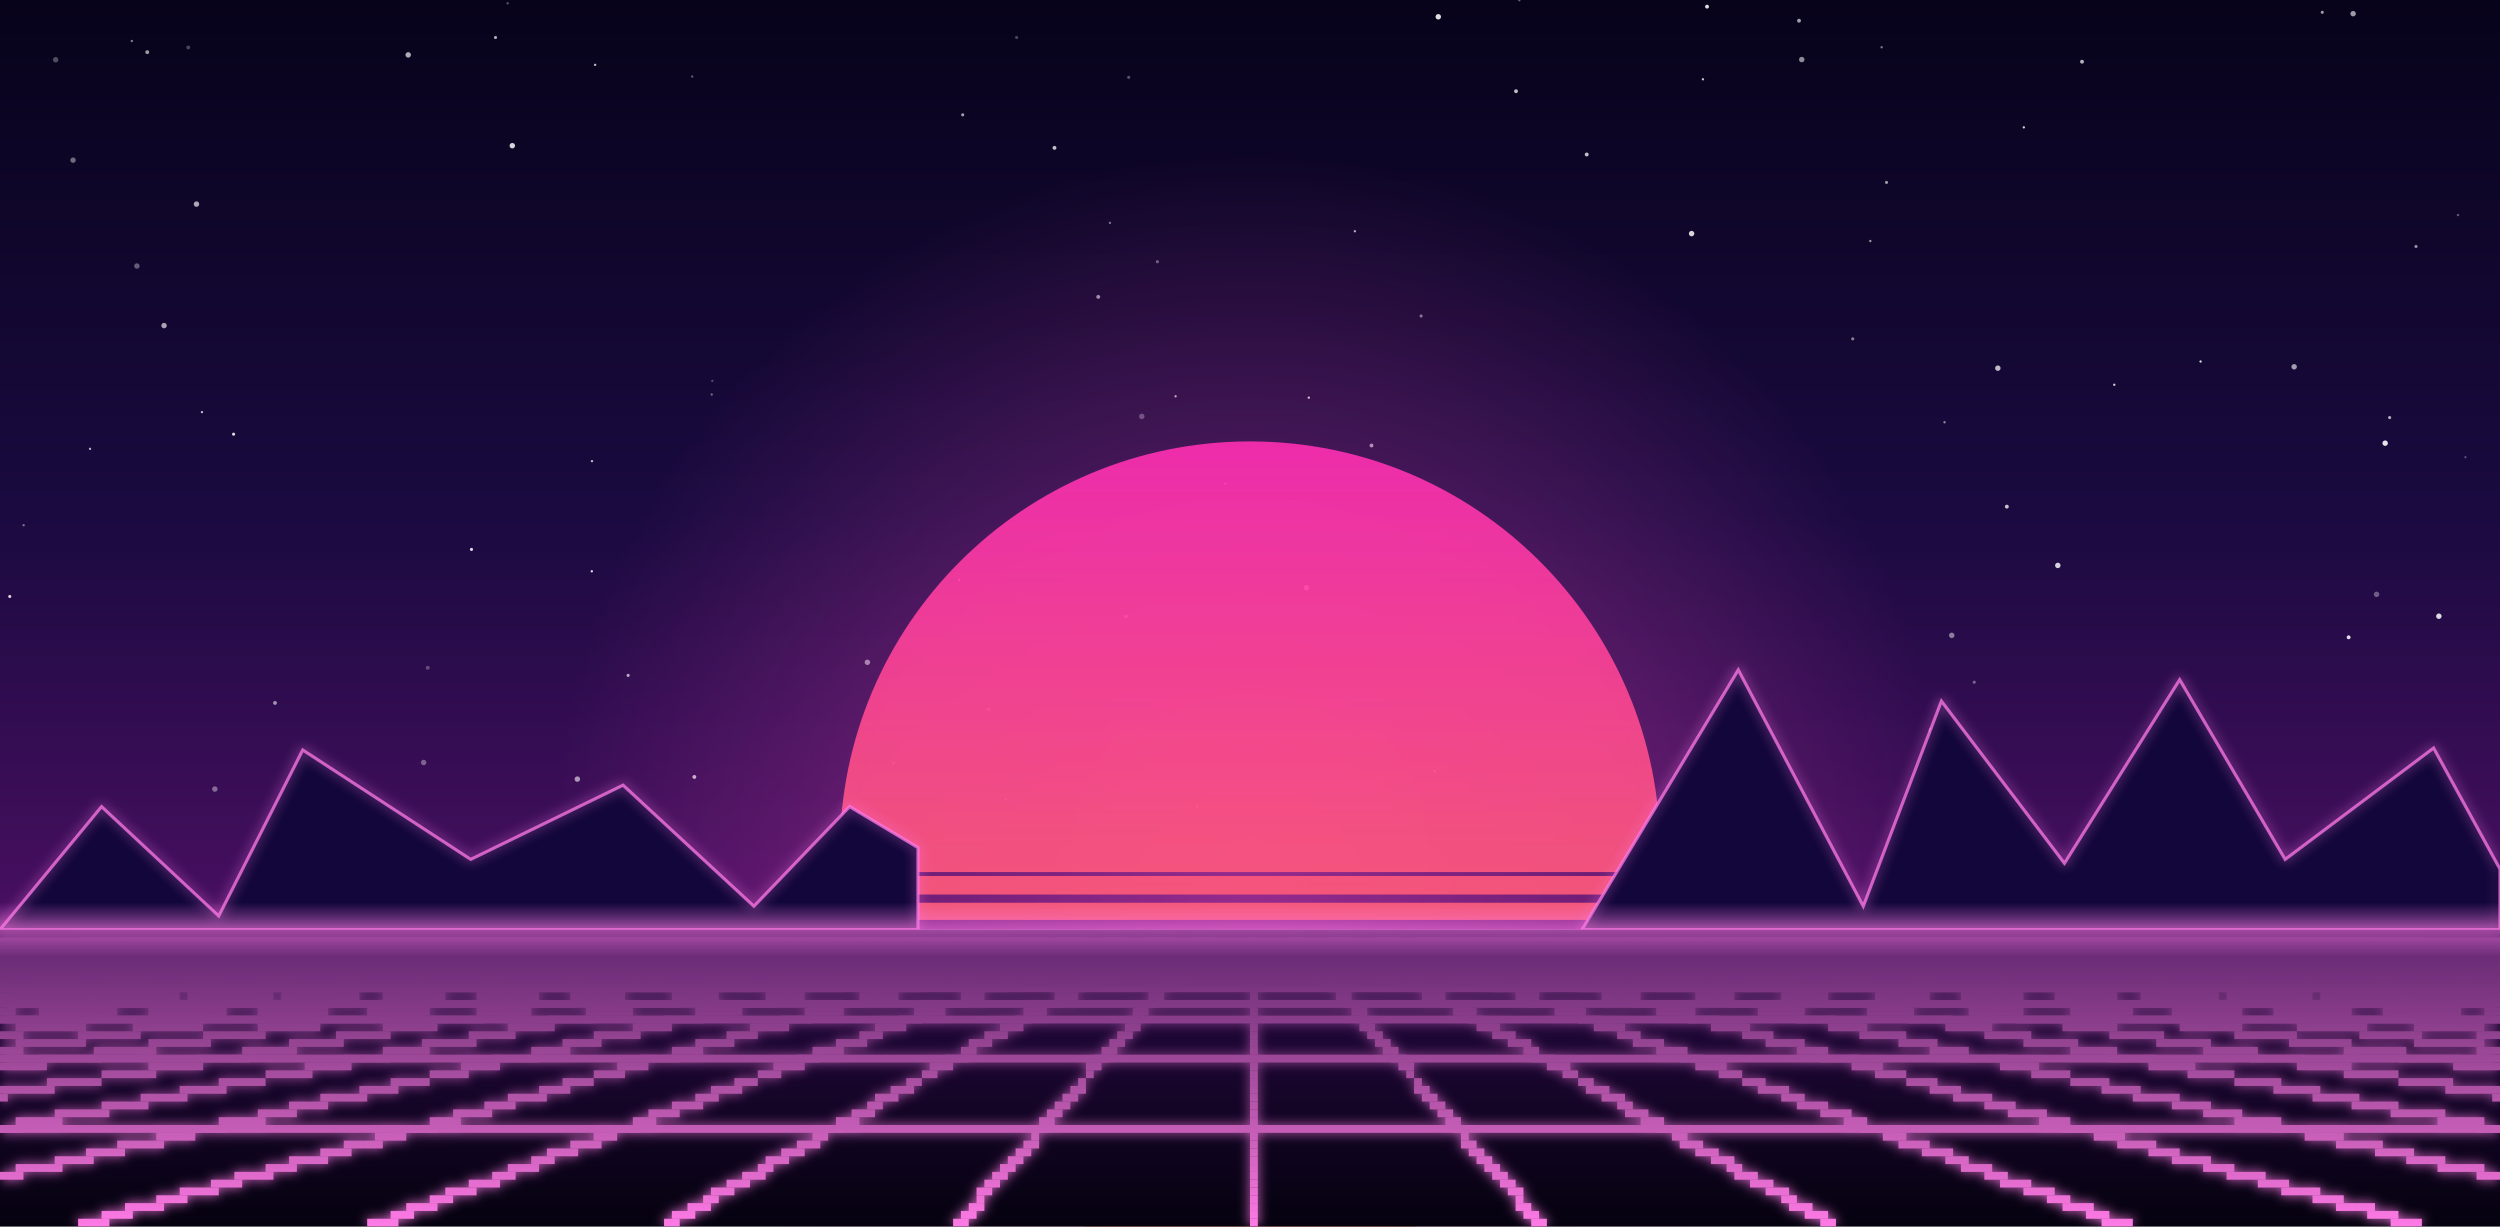
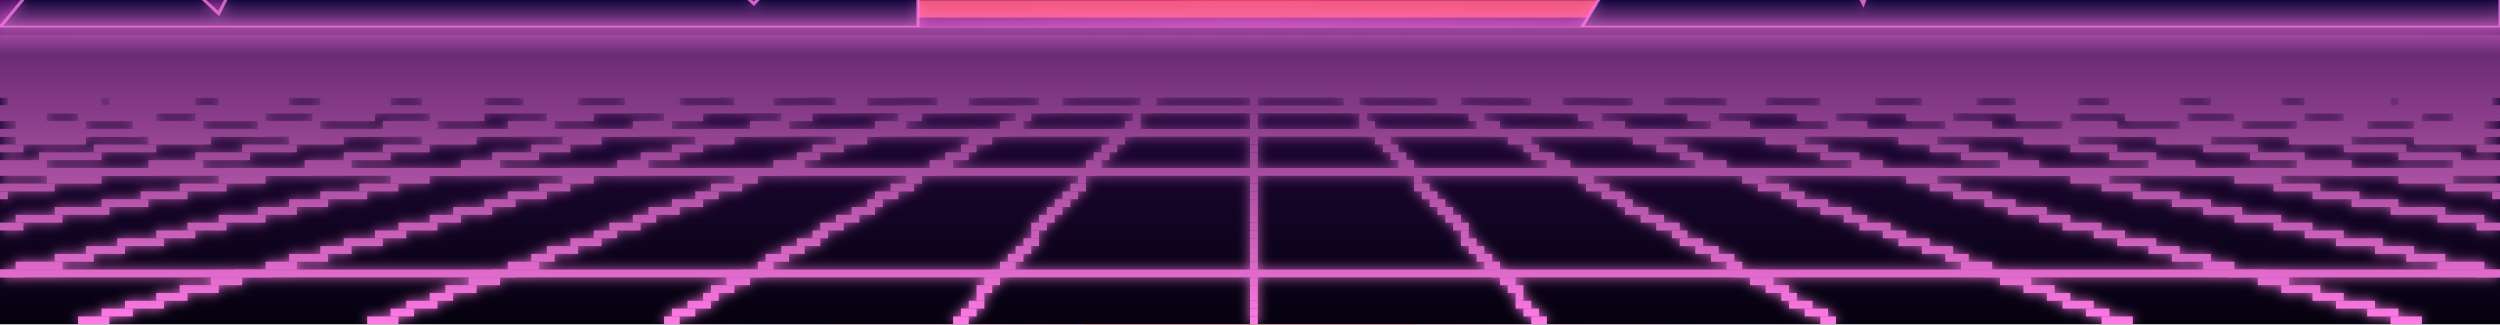
- <svg xmlns="http://www.w3.org/2000/svg" width="1280" height="628" viewBox="0 0 1280 628">
+ <svg xmlns="http://www.w3.org/2000/svg" width="1280" height="166" viewBox="0 462 1280 166">
  <defs>
    <linearGradient id="sky" x1="0" y1="0" x2="0" y2="1">
      <stop offset="0" stop-color="#07031a" />
      <stop offset="0.55" stop-color="#1a0a40" />
      <stop offset="1" stop-color="#4a0f62" />
    </linearGradient>
    <linearGradient id="sun" x1="0" y1="0" x2="0" y2="1">
      <stop offset="0" stop-color="#ff2fb4" />
      <stop offset="0.55" stop-color="#ff5a7a" />
      <stop offset="1" stop-color="#ffa040" />
    </linearGradient>
    <radialGradient id="bloom">
      <stop offset="0" stop-color="#ff4fc8" stop-opacity="0.45" />
      <stop offset="1" stop-color="#ff4fc8" stop-opacity="0" />
    </radialGradient>
    <linearGradient id="floor" x1="0" y1="0" x2="0" y2="1">
      <stop offset="0" stop-color="#2a0848" />
      <stop offset="1" stop-color="#05020f" />
    </linearGradient>
    <linearGradient id="fog" x1="0" y1="0" x2="0" y2="1">
      <stop offset="0" stop-color="#ff7ae6" stop-opacity="0" />
      <stop offset="0.5" stop-color="#ff7ae6" stop-opacity="0.55" />
      <stop offset="1" stop-color="#ff7ae6" stop-opacity="0" />
    </linearGradient>
    <linearGradient id="gridfade" x1="0" y1="0" x2="0" y2="1">
      <stop offset="0" stop-color="#fff" stop-opacity="0.25" />
      <stop offset="1" stop-color="#fff" stop-opacity="1" />
    </linearGradient>
    <mask id="gridmask">
      <rect x="0" y="476" width="1280" height="152" fill="url(#gridfade)" />
    </mask>
    <filter id="glow" x="-20%" y="-20%" width="140%" height="140%">
      <feGaussianBlur stdDeviation="3" result="b" />
      <feMerge>
        <feMergeNode in="b" />
        <feMergeNode in="SourceGraphic" />
      </feMerge>
    </filter>
    <filter id="soft">
      <feGaussianBlur stdDeviation="6" />
    </filter>
  </defs>
  <rect width="1280" height="476" fill="url(#sky)" />
  <circle cx="592.6" cy="134.0" r="0.8" fill="#fff" opacity="0.37" />
  <circle cx="866.1" cy="119.6" r="1.4" fill="#fff" opacity="0.83" />
  <circle cx="103.4" cy="211.0" r="0.6" fill="#fff" opacity="0.72" />
  <circle cx="216.9" cy="390.4" r="1.4" fill="#fff" opacity="0.35" />
  <circle cx="304.7" cy="33.2" r="0.6" fill="#fff" opacity="0.75" />
  <circle cx="491.1" cy="297.0" r="0.6" fill="#fff" opacity="0.85" />
  <circle cx="262.3" cy="74.6" r="1.4" fill="#fff" opacity="0.83" />
  <circle cx="988.9" cy="373.9" r="1.4" fill="#fff" opacity="0.43" />
  <circle cx="1036.2" cy="65.2" r="0.6" fill="#fff" opacity="0.82" />
  <circle cx="70.1" cy="136.2" r="1.4" fill="#fff" opacity="0.34" />
  <circle cx="303.0" cy="292.5" r="0.6" fill="#fff" opacity="0.88" />
  <circle cx="5.0" cy="305.4" r="0.8" fill="#fff" opacity="0.83" />
  <circle cx="259.9" cy="1.7" r="0.6" fill="#fff" opacity="0.34" />
  <circle cx="1174.6" cy="187.8" r="1.4" fill="#fff" opacity="0.60" />
  <circle cx="253.7" cy="19.2" r="0.8" fill="#fff" opacity="0.67" />
  <circle cx="119.6" cy="222.3" r="0.8" fill="#fff" opacity="0.86" />
  <circle cx="921.1" cy="10.6" r="1.0" fill="#fff" opacity="0.61" />
  <circle cx="776.2" cy="46.7" r="1.0" fill="#fff" opacity="0.73" />
  <circle cx="736.4" cy="8.6" r="1.4" fill="#fff" opacity="0.87" />
  <circle cx="303.1" cy="236.1" r="0.6" fill="#fff" opacity="0.73" />
  <circle cx="1082.5" cy="197.0" r="0.6" fill="#fff" opacity="0.81" />
  <circle cx="140.8" cy="359.9" r="1.0" fill="#fff" opacity="0.54" />
  <circle cx="514.8" cy="409.3" r="0.6" fill="#fff" opacity="0.50" />
  <circle cx="777.9" cy="0.1" r="0.6" fill="#fff" opacity="0.39" />
  <circle cx="568.3" cy="114.1" r="0.6" fill="#fff" opacity="0.45" />
  <circle cx="364.7" cy="195.0" r="0.6" fill="#fff" opacity="0.27" />
  <circle cx="999.3" cy="325.3" r="1.4" fill="#fff" opacity="0.47" />
  <circle cx="995.6" cy="216.2" r="0.6" fill="#fff" opacity="0.53" />
  <circle cx="295.6" cy="398.9" r="1.4" fill="#fff" opacity="0.58" />
  <circle cx="1223.5" cy="213.8" r="0.8" fill="#fff" opacity="0.68" />
  <circle cx="219.0" cy="341.9" r="1.0" fill="#fff" opacity="0.27" />
  <circle cx="1202.5" cy="326.3" r="1.0" fill="#fff" opacity="0.87" />
  <circle cx="1262.3" cy="234.1" r="0.6" fill="#fff" opacity="0.28" />
  <circle cx="576.6" cy="315.6" r="1.0" fill="#fff" opacity="0.65" />
  <circle cx="1237.0" cy="126.2" r="0.8" fill="#fff" opacity="0.56" />
  <circle cx="355.5" cy="397.8" r="1.0" fill="#fff" opacity="0.70" />
  <circle cx="84.0" cy="166.7" r="1.4" fill="#fff" opacity="0.63" />
  <circle cx="1027.5" cy="259.4" r="1.0" fill="#fff" opacity="0.75" />
  <circle cx="1126.7" cy="185.1" r="0.6" fill="#fff" opacity="0.85" />
  <circle cx="354.4" cy="39.2" r="0.6" fill="#fff" opacity="0.36" />
  <circle cx="1010.8" cy="349.3" r="0.8" fill="#fff" opacity="0.36" />
  <circle cx="584.6" cy="213.2" r="1.4" fill="#fff" opacity="0.30" />
  <circle cx="702.2" cy="228.1" r="1.0" fill="#fff" opacity="0.60" />
  <circle cx="1204.8" cy="7.0" r="1.4" fill="#fff" opacity="0.60" />
  <circle cx="670.1" cy="203.6" r="0.6" fill="#fff" opacity="0.82" />
  <circle cx="734.6" cy="394.8" r="0.6" fill="#fff" opacity="0.72" />
  <circle cx="922.5" cy="30.5" r="1.4" fill="#fff" opacity="0.54" />
  <circle cx="627.5" cy="247.6" r="0.6" fill="#fff" opacity="0.69" />
  <circle cx="37.4" cy="82.0" r="1.4" fill="#fff" opacity="0.40" />
  <circle cx="1053.6" cy="289.5" r="1.4" fill="#fff" opacity="0.82" />
  <circle cx="46.1" cy="229.8" r="0.6" fill="#fff" opacity="0.69" />
  <circle cx="520.5" cy="19.2" r="0.8" fill="#fff" opacity="0.27" />
  <circle cx="963.4" cy="24.2" r="0.6" fill="#fff" opacity="0.48" />
  <circle cx="601.9" cy="202.9" r="0.6" fill="#fff" opacity="0.71" />
  <circle cx="96.4" cy="24.3" r="1.0" fill="#fff" opacity="0.26" />
  <circle cx="1221.2" cy="226.9" r="1.4" fill="#fff" opacity="0.89" />
  <circle cx="1066.0" cy="31.6" r="1.0" fill="#fff" opacity="0.69" />
  <circle cx="577.9" cy="39.6" r="0.8" fill="#fff" opacity="0.32" />
  <circle cx="67.5" cy="21.0" r="0.6" fill="#fff" opacity="0.49" />
  <circle cx="948.6" cy="173.5" r="0.8" fill="#fff" opacity="0.49" />
  <circle cx="812.4" cy="79.1" r="1.0" fill="#fff" opacity="0.75" />
  <circle cx="874.0" cy="3.4" r="1.0" fill="#fff" opacity="0.86" />
  <circle cx="28.5" cy="30.6" r="1.4" fill="#fff" opacity="0.29" />
  <circle cx="321.6" cy="345.8" r="0.8" fill="#fff" opacity="0.67" />
  <circle cx="871.9" cy="40.6" r="0.6" fill="#fff" opacity="0.77" />
  <circle cx="1248.7" cy="315.5" r="1.4" fill="#fff" opacity="0.85" />
  <circle cx="1122.0" cy="378.0" r="0.6" fill="#fff" opacity="0.27" />
  <circle cx="562.3" cy="152.0" r="1.0" fill="#fff" opacity="0.57" />
  <circle cx="444.1" cy="339.1" r="1.4" fill="#fff" opacity="0.53" />
  <circle cx="100.6" cy="104.5" r="1.4" fill="#fff" opacity="0.65" />
  <circle cx="727.6" cy="161.8" r="0.8" fill="#fff" opacity="0.46" />
  <circle cx="75.4" cy="26.7" r="1.0" fill="#fff" opacity="0.60" />
  <circle cx="241.4" cy="281.3" r="0.8" fill="#fff" opacity="0.86" />
  <circle cx="110.0" cy="404.0" r="1.4" fill="#fff" opacity="0.39" />
  <circle cx="693.7" cy="118.4" r="0.6" fill="#fff" opacity="0.69" />
  <circle cx="539.9" cy="75.7" r="1.0" fill="#fff" opacity="0.75" />
  <circle cx="1022.9" cy="188.5" r="1.4" fill="#fff" opacity="0.72" />
  <circle cx="364.4" cy="202.0" r="0.6" fill="#fff" opacity="0.40" />
  <circle cx="1258.5" cy="110.1" r="0.6" fill="#fff" opacity="0.35" />
  <circle cx="209.0" cy="28.1" r="1.4" fill="#fff" opacity="0.67" />
  <circle cx="506.2" cy="363.1" r="0.8" fill="#fff" opacity="0.58" />
  <circle cx="457.5" cy="390.8" r="0.8" fill="#fff" opacity="0.46" />
  <circle cx="492.9" cy="58.8" r="0.8" fill="#fff" opacity="0.62" />
  <circle cx="12.1" cy="268.9" r="0.6" fill="#fff" opacity="0.43" />
  <circle cx="668.9" cy="300.9" r="1.4" fill="#fff" opacity="0.84" />
  <circle cx="965.9" cy="93.4" r="0.8" fill="#fff" opacity="0.59" />
  <circle cx="612.9" cy="413.1" r="0.8" fill="#fff" opacity="0.47" />
  <circle cx="957.6" cy="123.4" r="0.6" fill="#fff" opacity="0.60" />
  <circle cx="1189.0" cy="6.3" r="0.8" fill="#fff" opacity="0.60" />
  <circle cx="1216.8" cy="304.3" r="1.4" fill="#fff" opacity="0.34" />
  <mask id="suncut640">
    <rect width="1280" height="628" fill="#fff" />
    <rect x="428" y="446.5" width="424" height="2.0" fill="#000" />
    <rect x="428" y="458.0" width="424" height="4.2" fill="#000" />
    <rect x="428" y="471.0" width="424" height="6.4" fill="#000" />
    <rect x="428" y="485.5" width="424" height="8.6" fill="#000" />
    <rect x="428" y="501.5" width="424" height="10.8" fill="#000" />
    <rect x="428" y="519.0" width="424" height="13.0" fill="#000" />
    <rect x="428" y="538.0" width="424" height="15.2" fill="#000" />
    <rect x="428" y="558.5" width="424" height="17.4" fill="#000" />
    <rect x="428" y="580.5" width="424" height="19.6" fill="#000" />
    <rect x="428" y="604.0" width="424" height="21.8" fill="#000" />
    <rect x="428" y="629.0" width="424" height="24.0" fill="#000" />
  </mask>
  <circle cx="640" cy="436" r="357" fill="url(#bloom)" />
  <circle cx="640" cy="436" r="210" fill="url(#sun)" mask="url(#suncut640)" opacity="0.9" />
  <path d="M0,476 L52,413 L112,469 L155,384 L241,440 L319,402 L386,464 L435,413 L470,434 L470,476 Z" fill="#12063a" />
  <path d="M0,476 L52,413 L112,469 L155,384 L241,440 L319,402 L386,464 L435,413 L470,434 L470,476 Z" fill="none" stroke="#ff7ae6" stroke-width="1.6" stroke-opacity="0.75" filter="url(#glow)" />
  <path d="M810,476 L890,343 L954,464 L994,359 L1057,442 L1116,348 L1170,440 L1246,383 L1280,445 L1280,476 Z" fill="#12063a" />
  <path d="M810,476 L890,343 L954,464 L994,359 L1057,442 L1116,348 L1170,440 L1246,383 L1280,445 L1280,476 Z" fill="none" stroke="#ff7ae6" stroke-width="1.6" stroke-opacity="0.75" filter="url(#glow)" />
  <rect x="0" y="476" width="1280" height="152" fill="url(#floor)" />
  <g mask="url(#gridmask)" fill="#ff7ae6" filter="url(#glow)">
    <rect x="40" y="480" width="88" height="4" />
    <rect x="-44" y="484" width="88" height="4" />
    <rect x="64" y="480" width="84" height="4" />
    <rect x="-16" y="484" width="84" height="4" />
    <rect x="88" y="480" width="80" height="4" />
    <rect x="12" y="484" width="80" height="4" />
    <rect x="-64" y="488" width="80" height="4" />
    <rect x="116" y="480" width="76" height="4" />
    <rect x="40" y="484" width="80" height="4" />
    <rect x="-32" y="488" width="76" height="4" />
    <rect x="140" y="480" width="72" height="4" />
    <rect x="68" y="484" width="76" height="4" />
    <rect x="0" y="488" width="72" height="4" />
    <rect x="-68" y="492" width="72" height="4" />
    <rect x="164" y="480" width="68" height="4" />
    <rect x="100" y="484" width="68" height="4" />
    <rect x="32" y="488" width="68" height="4" />
    <rect x="-32" y="492" width="68" height="4" />
    <rect x="188" y="480" width="68" height="4" />
    <rect x="128" y="484" width="64" height="4" />
    <rect x="64" y="488" width="68" height="4" />
    <rect x="0" y="492" width="68" height="4" />
    <rect x="-60" y="496" width="64" height="4" />
    <rect x="212" y="480" width="64" height="4" />
    <rect x="156" y="484" width="60" height="4" />
    <rect x="96" y="488" width="64" height="4" />
    <rect x="36" y="492" width="64" height="4" />
    <rect x="-24" y="496" width="64" height="4" />
    <rect x="240" y="480" width="60" height="4" />
    <rect x="184" y="484" width="60" height="4" />
    <rect x="128" y="488" width="60" height="4" />
    <rect x="72" y="492" width="60" height="4" />
    <rect x="16" y="496" width="60" height="4" />
    <rect x="-40" y="500" width="60" height="4" />
    <rect x="264" y="480" width="56" height="4" />
    <rect x="212" y="484" width="56" height="4" />
    <rect x="160" y="488" width="56" height="4" />
    <rect x="108" y="492" width="56" height="4" />
    <rect x="56" y="496" width="56" height="4" />
    <rect x="4" y="500" width="56" height="4" />
    <rect x="-48" y="504" width="56" height="4" />
    <rect x="288" y="480" width="52" height="4" />
    <rect x="240" y="484" width="52" height="4" />
    <rect x="192" y="488" width="52" height="4" />
    <rect x="144" y="492" width="52" height="4" />
    <rect x="96" y="496" width="52" height="4" />
    <rect x="44" y="500" width="56" height="4" />
    <rect x="-4" y="504" width="52" height="4" />
    <rect x="-52" y="508" width="52" height="4" />
    <rect x="312" y="480" width="52" height="4" />
    <rect x="268" y="484" width="48" height="4" />
    <rect x="224" y="488" width="48" height="4" />
    <rect x="180" y="492" width="48" height="4" />
    <rect x="132" y="496" width="52" height="4" />
    <rect x="88" y="500" width="48" height="4" />
    <rect x="44" y="504" width="48" height="4" />
    <rect x="-4" y="508" width="52" height="4" />
    <rect x="-48" y="512" width="48" height="4" />
    <rect x="340" y="480" width="44" height="4" />
    <rect x="296" y="484" width="48" height="4" />
    <rect x="256" y="488" width="44" height="4" />
    <rect x="212" y="492" width="48" height="4" />
    <rect x="172" y="496" width="44" height="4" />
    <rect x="132" y="500" width="44" height="4" />
    <rect x="88" y="504" width="48" height="4" />
    <rect x="48" y="508" width="44" height="4" />
    <rect x="4" y="512" width="48" height="4" />
    <rect x="-36" y="516" width="44" height="4" />
    <rect x="364" y="480" width="40" height="4" />
    <rect x="324" y="484" width="44" height="4" />
    <rect x="288" y="488" width="40" height="4" />
    <rect x="248" y="492" width="44" height="4" />
    <rect x="212" y="496" width="40" height="4" />
    <rect x="172" y="500" width="44" height="4" />
    <rect x="136" y="504" width="40" height="4" />
    <rect x="96" y="508" width="44" height="4" />
    <rect x="56" y="512" width="44" height="4" />
    <rect x="20" y="516" width="40" height="4" />
    <rect x="-20" y="520" width="44" height="4" />
    <rect x="388" y="480" width="40" height="4" />
    <rect x="352" y="484" width="40" height="4" />
    <rect x="320" y="488" width="36" height="4" />
    <rect x="284" y="492" width="40" height="4" />
    <rect x="248" y="496" width="40" height="4" />
    <rect x="216" y="500" width="36" height="4" />
    <rect x="180" y="504" width="40" height="4" />
    <rect x="144" y="508" width="40" height="4" />
    <rect x="112" y="512" width="36" height="4" />
    <rect x="76" y="516" width="40" height="4" />
    <rect x="40" y="520" width="40" height="4" />
    <rect x="8" y="524" width="36" height="4" />
    <rect x="-28" y="528" width="40" height="4" />
    <rect x="412" y="480" width="36" height="4" />
    <rect x="384" y="484" width="32" height="4" />
    <rect x="352" y="488" width="36" height="4" />
    <rect x="320" y="492" width="36" height="4" />
    <rect x="288" y="496" width="36" height="4" />
    <rect x="256" y="500" width="36" height="4" />
    <rect x="224" y="504" width="36" height="4" />
    <rect x="196" y="508" width="32" height="4" />
    <rect x="164" y="512" width="36" height="4" />
    <rect x="132" y="516" width="36" height="4" />
    <rect x="100" y="520" width="36" height="4" />
    <rect x="68" y="524" width="36" height="4" />
    <rect x="40" y="528" width="32" height="4" />
    <rect x="8" y="532" width="36" height="4" />
    <rect x="-24" y="536" width="36" height="4" />
    <rect x="440" y="480" width="32" height="4" />
    <rect x="412" y="484" width="32" height="4" />
    <rect x="384" y="488" width="32" height="4" />
    <rect x="356" y="492" width="32" height="4" />
    <rect x="328" y="496" width="32" height="4" />
    <rect x="300" y="500" width="32" height="4" />
    <rect x="272" y="504" width="32" height="4" />
    <rect x="244" y="508" width="32" height="4" />
    <rect x="216" y="512" width="32" height="4" />
    <rect x="188" y="516" width="32" height="4" />
    <rect x="160" y="520" width="32" height="4" />
    <rect x="132" y="524" width="32" height="4" />
    <rect x="104" y="528" width="32" height="4" />
    <rect x="76" y="532" width="32" height="4" />
    <rect x="48" y="536" width="32" height="4" />
    <rect x="20" y="540" width="32" height="4" />
    <rect x="-8" y="544" width="32" height="4" />
    <rect x="464" y="480" width="28" height="4" />
    <rect x="440" y="484" width="28" height="4" />
    <rect x="416" y="488" width="28" height="4" />
    <rect x="392" y="492" width="28" height="4" />
    <rect x="368" y="496" width="28" height="4" />
    <rect x="340" y="500" width="32" height="4" />
    <rect x="316" y="504" width="28" height="4" />
    <rect x="292" y="508" width="28" height="4" />
    <rect x="268" y="512" width="28" height="4" />
    <rect x="244" y="516" width="28" height="4" />
    <rect x="220" y="520" width="28" height="4" />
    <rect x="196" y="524" width="28" height="4" />
    <rect x="172" y="528" width="28" height="4" />
    <rect x="148" y="532" width="28" height="4" />
    <rect x="124" y="536" width="28" height="4" />
    <rect x="100" y="540" width="28" height="4" />
    <rect x="76" y="544" width="28" height="4" />
    <rect x="52" y="548" width="28" height="4" />
    <rect x="24" y="552" width="28" height="4" />
    <rect x="0" y="556" width="28" height="4" />
    <rect x="-24" y="560" width="28" height="4" />
    <rect x="488" y="480" width="24" height="4" />
    <rect x="468" y="484" width="24" height="4" />
    <rect x="448" y="488" width="24" height="4" />
    <rect x="424" y="492" width="28" height="4" />
    <rect x="404" y="496" width="24" height="4" />
    <rect x="384" y="500" width="24" height="4" />
    <rect x="364" y="504" width="24" height="4" />
    <rect x="344" y="508" width="24" height="4" />
    <rect x="320" y="512" width="28" height="4" />
    <rect x="300" y="516" width="24" height="4" />
    <rect x="280" y="520" width="24" height="4" />
    <rect x="260" y="524" width="24" height="4" />
    <rect x="240" y="528" width="24" height="4" />
    <rect x="216" y="532" width="28" height="4" />
    <rect x="196" y="536" width="24" height="4" />
    <rect x="176" y="540" width="24" height="4" />
    <rect x="156" y="544" width="24" height="4" />
    <rect x="136" y="548" width="24" height="4" />
    <rect x="112" y="552" width="24" height="4" />
    <rect x="92" y="556" width="24" height="4" />
    <rect x="72" y="560" width="24" height="4" />
    <rect x="52" y="564" width="24" height="4" />
    <rect x="28" y="568" width="28" height="4" />
    <rect x="8" y="572" width="24" height="4" />
    <rect x="-12" y="576" width="24" height="4" />
    <rect x="512" y="480" width="24" height="4" />
    <rect x="496" y="484" width="20" height="4" />
    <rect x="480" y="488" width="20" height="4" />
    <rect x="460" y="492" width="24" height="4" />
    <rect x="444" y="496" width="20" height="4" />
    <rect x="428" y="500" width="20" height="4" />
    <rect x="408" y="504" width="24" height="4" />
    <rect x="392" y="508" width="20" height="4" />
    <rect x="376" y="512" width="20" height="4" />
    <rect x="356" y="516" width="24" height="4" />
    <rect x="340" y="520" width="20" height="4" />
    <rect x="324" y="524" width="20" height="4" />
    <rect x="304" y="528" width="24" height="4" />
    <rect x="288" y="532" width="20" height="4" />
    <rect x="272" y="536" width="20" height="4" />
    <rect x="252" y="540" width="24" height="4" />
    <rect x="236" y="544" width="20" height="4" />
    <rect x="220" y="548" width="20" height="4" />
    <rect x="200" y="552" width="20" height="4" />
    <rect x="184" y="556" width="20" height="4" />
    <rect x="164" y="560" width="24" height="4" />
    <rect x="148" y="564" width="20" height="4" />
    <rect x="132" y="568" width="20" height="4" />
    <rect x="112" y="572" width="24" height="4" />
    <rect x="96" y="576" width="20" height="4" />
    <rect x="80" y="580" width="20" height="4" />
    <rect x="60" y="584" width="24" height="4" />
    <rect x="44" y="588" width="20" height="4" />
    <rect x="28" y="592" width="20" height="4" />
    <rect x="8" y="596" width="24" height="4" />
    <rect x="-8" y="600" width="20" height="4" />
    <rect x="540" y="480" width="16" height="4" />
    <rect x="524" y="484" width="20" height="4" />
    <rect x="512" y="488" width="16" height="4" />
    <rect x="496" y="492" width="20" height="4" />
    <rect x="484" y="496" width="16" height="4" />
    <rect x="468" y="500" width="20" height="4" />
    <rect x="456" y="504" width="16" height="4" />
    <rect x="440" y="508" width="20" height="4" />
    <rect x="428" y="512" width="16" height="4" />
    <rect x="412" y="516" width="20" height="4" />
    <rect x="400" y="520" width="16" height="4" />
    <rect x="384" y="524" width="20" height="4" />
    <rect x="372" y="528" width="16" height="4" />
    <rect x="356" y="532" width="20" height="4" />
    <rect x="344" y="536" width="16" height="4" />
    <rect x="328" y="540" width="20" height="4" />
    <rect x="316" y="544" width="16" height="4" />
    <rect x="304" y="548" width="16" height="4" />
    <rect x="288" y="552" width="16" height="4" />
    <rect x="276" y="556" width="16" height="4" />
    <rect x="260" y="560" width="20" height="4" />
    <rect x="248" y="564" width="16" height="4" />
    <rect x="232" y="568" width="20" height="4" />
    <rect x="220" y="572" width="16" height="4" />
    <rect x="204" y="576" width="20" height="4" />
    <rect x="192" y="580" width="16" height="4" />
    <rect x="176" y="584" width="20" height="4" />
    <rect x="164" y="588" width="16" height="4" />
    <rect x="148" y="592" width="20" height="4" />
    <rect x="136" y="596" width="16" height="4" />
    <rect x="120" y="600" width="20" height="4" />
    <rect x="108" y="604" width="16" height="4" />
    <rect x="92" y="608" width="20" height="4" />
    <rect x="80" y="612" width="16" height="4" />
    <rect x="64" y="616" width="20" height="4" />
    <rect x="52" y="620" width="16" height="4" />
    <rect x="40" y="624" width="16" height="4" />
    <rect x="564" y="480" width="12" height="4" />
    <rect x="552" y="484" width="16" height="4" />
    <rect x="544" y="488" width="12" height="4" />
    <rect x="532" y="492" width="16" height="4" />
    <rect x="520" y="496" width="16" height="4" />
    <rect x="512" y="500" width="12" height="4" />
    <rect x="500" y="504" width="16" height="4" />
    <rect x="492" y="508" width="12" height="4" />
    <rect x="480" y="512" width="16" height="4" />
    <rect x="468" y="516" width="16" height="4" />
    <rect x="460" y="520" width="12" height="4" />
    <rect x="448" y="524" width="16" height="4" />
    <rect x="440" y="528" width="12" height="4" />
    <rect x="428" y="532" width="16" height="4" />
    <rect x="416" y="536" width="16" height="4" />
    <rect x="408" y="540" width="12" height="4" />
    <rect x="396" y="544" width="16" height="4" />
    <rect x="388" y="548" width="12" height="4" />
    <rect x="376" y="552" width="12" height="4" />
    <rect x="364" y="556" width="16" height="4" />
    <rect x="356" y="560" width="12" height="4" />
    <rect x="344" y="564" width="16" height="4" />
    <rect x="332" y="568" width="16" height="4" />
    <rect x="324" y="572" width="12" height="4" />
    <rect x="312" y="576" width="16" height="4" />
    <rect x="304" y="580" width="12" height="4" />
    <rect x="292" y="584" width="16" height="4" />
    <rect x="280" y="588" width="16" height="4" />
    <rect x="272" y="592" width="12" height="4" />
    <rect x="260" y="596" width="16" height="4" />
    <rect x="252" y="600" width="12" height="4" />
    <rect x="240" y="604" width="16" height="4" />
    <rect x="228" y="608" width="16" height="4" />
    <rect x="220" y="612" width="12" height="4" />
    <rect x="208" y="616" width="16" height="4" />
    <rect x="200" y="620" width="12" height="4" />
    <rect x="188" y="624" width="16" height="4" />
    <rect x="588" y="480" width="12" height="4" />
    <rect x="580" y="484" width="12" height="4" />
    <rect x="576" y="488" width="8" height="4" />
    <rect x="568" y="492" width="12" height="4" />
    <rect x="560" y="496" width="12" height="4" />
    <rect x="552" y="500" width="12" height="4" />
    <rect x="548" y="504" width="8" height="4" />
    <rect x="540" y="508" width="12" height="4" />
    <rect x="532" y="512" width="12" height="4" />
    <rect x="524" y="516" width="12" height="4" />
    <rect x="520" y="520" width="8" height="4" />
    <rect x="512" y="524" width="12" height="4" />
    <rect x="504" y="528" width="12" height="4" />
    <rect x="496" y="532" width="12" height="4" />
    <rect x="492" y="536" width="8" height="4" />
    <rect x="484" y="540" width="12" height="4" />
    <rect x="476" y="544" width="12" height="4" />
    <rect x="472" y="548" width="8" height="4" />
    <rect x="464" y="552" width="8" height="4" />
    <rect x="456" y="556" width="12" height="4" />
    <rect x="448" y="560" width="12" height="4" />
    <rect x="444" y="564" width="8" height="4" />
    <rect x="436" y="568" width="12" height="4" />
    <rect x="428" y="572" width="12" height="4" />
    <rect x="420" y="576" width="12" height="4" />
    <rect x="416" y="580" width="8" height="4" />
    <rect x="408" y="584" width="12" height="4" />
    <rect x="400" y="588" width="12" height="4" />
    <rect x="392" y="592" width="12" height="4" />
    <rect x="388" y="596" width="8" height="4" />
    <rect x="380" y="600" width="12" height="4" />
    <rect x="372" y="604" width="12" height="4" />
    <rect x="364" y="608" width="12" height="4" />
    <rect x="360" y="612" width="8" height="4" />
    <rect x="352" y="616" width="12" height="4" />
    <rect x="344" y="620" width="12" height="4" />
    <rect x="340" y="624" width="8" height="4" />
    <rect x="612" y="480" width="8" height="4" />
    <rect x="608" y="484" width="8" height="4" />
    <rect x="608" y="488" width="4" height="4" />
    <rect x="604" y="492" width="8" height="4" />
    <rect x="600" y="496" width="8" height="4" />
    <rect x="596" y="500" width="8" height="4" />
    <rect x="592" y="504" width="8" height="4" />
    <rect x="588" y="508" width="8" height="4" />
    <rect x="584" y="512" width="8" height="4" />
    <rect x="580" y="516" width="8" height="4" />
    <rect x="580" y="520" width="4" height="4" />
    <rect x="576" y="524" width="8" height="4" />
    <rect x="572" y="528" width="8" height="4" />
    <rect x="568" y="532" width="8" height="4" />
    <rect x="564" y="536" width="8" height="4" />
    <rect x="560" y="540" width="8" height="4" />
    <rect x="556" y="544" width="8" height="4" />
    <rect x="556" y="548" width="4" height="4" />
    <rect x="552" y="552" width="4" height="4" />
    <rect x="548" y="556" width="8" height="4" />
    <rect x="544" y="560" width="8" height="4" />
    <rect x="540" y="564" width="8" height="4" />
    <rect x="536" y="568" width="8" height="4" />
    <rect x="532" y="572" width="8" height="4" />
    <rect x="528" y="576" width="8" height="4" />
    <rect x="528" y="580" width="4" height="4" />
    <rect x="524" y="584" width="8" height="4" />
    <rect x="520" y="588" width="8" height="4" />
    <rect x="516" y="592" width="8" height="4" />
    <rect x="512" y="596" width="8" height="4" />
    <rect x="508" y="600" width="8" height="4" />
    <rect x="504" y="604" width="8" height="4" />
    <rect x="500" y="608" width="8" height="4" />
    <rect x="500" y="612" width="4" height="4" />
    <rect x="496" y="616" width="8" height="4" />
    <rect x="492" y="620" width="8" height="4" />
    <rect x="488" y="624" width="8" height="4" />
    <rect x="640" y="480" width="4" height="4" />
    <rect x="640" y="484" width="4" height="4" />
    <rect x="640" y="488" width="4" height="4" />
    <rect x="640" y="492" width="4" height="4" />
    <rect x="640" y="496" width="4" height="4" />
    <rect x="640" y="500" width="4" height="4" />
    <rect x="640" y="504" width="4" height="4" />
    <rect x="640" y="508" width="4" height="4" />
    <rect x="640" y="512" width="4" height="4" />
    <rect x="640" y="516" width="4" height="4" />
    <rect x="640" y="520" width="4" height="4" />
    <rect x="640" y="524" width="4" height="4" />
    <rect x="640" y="528" width="4" height="4" />
    <rect x="640" y="532" width="4" height="4" />
    <rect x="640" y="536" width="4" height="4" />
    <rect x="640" y="540" width="4" height="4" />
    <rect x="640" y="544" width="4" height="4" />
    <rect x="640" y="548" width="4" height="4" />
    <rect x="640" y="552" width="4" height="4" />
    <rect x="640" y="556" width="4" height="4" />
    <rect x="640" y="560" width="4" height="4" />
    <rect x="640" y="564" width="4" height="4" />
    <rect x="640" y="568" width="4" height="4" />
    <rect x="640" y="572" width="4" height="4" />
    <rect x="640" y="576" width="4" height="4" />
    <rect x="640" y="580" width="4" height="4" />
    <rect x="640" y="584" width="4" height="4" />
    <rect x="640" y="588" width="4" height="4" />
    <rect x="640" y="592" width="4" height="4" />
    <rect x="640" y="596" width="4" height="4" />
    <rect x="640" y="600" width="4" height="4" />
    <rect x="640" y="604" width="4" height="4" />
    <rect x="640" y="608" width="4" height="4" />
    <rect x="640" y="612" width="4" height="4" />
    <rect x="640" y="616" width="4" height="4" />
    <rect x="640" y="620" width="4" height="4" />
    <rect x="640" y="624" width="4" height="4" />
    <rect x="660" y="480" width="8" height="4" />
    <rect x="664" y="484" width="8" height="4" />
    <rect x="668" y="488" width="4" height="4" />
    <rect x="668" y="492" width="8" height="4" />
    <rect x="672" y="496" width="8" height="4" />
    <rect x="676" y="500" width="8" height="4" />
    <rect x="680" y="504" width="8" height="4" />
    <rect x="684" y="508" width="8" height="4" />
    <rect x="688" y="512" width="8" height="4" />
    <rect x="692" y="516" width="8" height="4" />
    <rect x="696" y="520" width="4" height="4" />
    <rect x="696" y="524" width="8" height="4" />
    <rect x="700" y="528" width="8" height="4" />
    <rect x="704" y="532" width="8" height="4" />
    <rect x="708" y="536" width="8" height="4" />
    <rect x="712" y="540" width="8" height="4" />
    <rect x="716" y="544" width="8" height="4" />
    <rect x="720" y="548" width="4" height="4" />
    <rect x="724" y="552" width="4" height="4" />
    <rect x="724" y="556" width="8" height="4" />
    <rect x="728" y="560" width="8" height="4" />
    <rect x="732" y="564" width="8" height="4" />
    <rect x="736" y="568" width="8" height="4" />
    <rect x="740" y="572" width="8" height="4" />
    <rect x="744" y="576" width="8" height="4" />
    <rect x="748" y="580" width="4" height="4" />
    <rect x="748" y="584" width="8" height="4" />
    <rect x="752" y="588" width="8" height="4" />
    <rect x="756" y="592" width="8" height="4" />
    <rect x="760" y="596" width="8" height="4" />
    <rect x="764" y="600" width="8" height="4" />
    <rect x="768" y="604" width="8" height="4" />
    <rect x="772" y="608" width="8" height="4" />
    <rect x="776" y="612" width="4" height="4" />
    <rect x="776" y="616" width="8" height="4" />
    <rect x="780" y="620" width="8" height="4" />
    <rect x="784" y="624" width="8" height="4" />
    <rect x="680" y="480" width="12" height="4" />
    <rect x="688" y="484" width="12" height="4" />
    <rect x="696" y="488" width="8" height="4" />
    <rect x="700" y="492" width="12" height="4" />
    <rect x="708" y="496" width="12" height="4" />
    <rect x="716" y="500" width="12" height="4" />
    <rect x="724" y="504" width="8" height="4" />
    <rect x="728" y="508" width="12" height="4" />
    <rect x="736" y="512" width="12" height="4" />
    <rect x="744" y="516" width="12" height="4" />
    <rect x="752" y="520" width="8" height="4" />
    <rect x="756" y="524" width="12" height="4" />
    <rect x="764" y="528" width="12" height="4" />
    <rect x="772" y="532" width="12" height="4" />
    <rect x="780" y="536" width="8" height="4" />
    <rect x="784" y="540" width="12" height="4" />
    <rect x="792" y="544" width="12" height="4" />
    <rect x="800" y="548" width="8" height="4" />
    <rect x="808" y="552" width="8" height="4" />
    <rect x="812" y="556" width="12" height="4" />
    <rect x="820" y="560" width="12" height="4" />
    <rect x="828" y="564" width="8" height="4" />
    <rect x="832" y="568" width="12" height="4" />
    <rect x="840" y="572" width="12" height="4" />
    <rect x="848" y="576" width="12" height="4" />
    <rect x="856" y="580" width="8" height="4" />
    <rect x="860" y="584" width="12" height="4" />
    <rect x="868" y="588" width="12" height="4" />
    <rect x="876" y="592" width="12" height="4" />
    <rect x="884" y="596" width="8" height="4" />
    <rect x="888" y="600" width="12" height="4" />
    <rect x="896" y="604" width="12" height="4" />
    <rect x="904" y="608" width="12" height="4" />
    <rect x="912" y="612" width="8" height="4" />
    <rect x="916" y="616" width="12" height="4" />
    <rect x="924" y="620" width="12" height="4" />
    <rect x="932" y="624" width="8" height="4" />
    <rect x="704" y="480" width="12" height="4" />
    <rect x="712" y="484" width="16" height="4" />
    <rect x="724" y="488" width="12" height="4" />
    <rect x="732" y="492" width="16" height="4" />
    <rect x="744" y="496" width="16" height="4" />
    <rect x="756" y="500" width="12" height="4" />
    <rect x="764" y="504" width="16" height="4" />
    <rect x="776" y="508" width="12" height="4" />
    <rect x="784" y="512" width="16" height="4" />
    <rect x="796" y="516" width="16" height="4" />
    <rect x="808" y="520" width="12" height="4" />
    <rect x="816" y="524" width="16" height="4" />
    <rect x="828" y="528" width="12" height="4" />
    <rect x="836" y="532" width="16" height="4" />
    <rect x="848" y="536" width="16" height="4" />
    <rect x="860" y="540" width="12" height="4" />
    <rect x="868" y="544" width="16" height="4" />
    <rect x="880" y="548" width="12" height="4" />
    <rect x="892" y="552" width="12" height="4" />
    <rect x="900" y="556" width="16" height="4" />
    <rect x="912" y="560" width="12" height="4" />
    <rect x="920" y="564" width="16" height="4" />
    <rect x="932" y="568" width="16" height="4" />
    <rect x="944" y="572" width="12" height="4" />
    <rect x="952" y="576" width="16" height="4" />
    <rect x="964" y="580" width="12" height="4" />
    <rect x="972" y="584" width="16" height="4" />
    <rect x="984" y="588" width="16" height="4" />
    <rect x="996" y="592" width="12" height="4" />
    <rect x="1004" y="596" width="16" height="4" />
    <rect x="1016" y="600" width="12" height="4" />
    <rect x="1024" y="604" width="16" height="4" />
    <rect x="1036" y="608" width="16" height="4" />
    <rect x="1048" y="612" width="12" height="4" />
    <rect x="1056" y="616" width="16" height="4" />
    <rect x="1068" y="620" width="12" height="4" />
    <rect x="1076" y="624" width="16" height="4" />
    <rect x="724" y="480" width="16" height="4" />
    <rect x="736" y="484" width="20" height="4" />
    <rect x="752" y="488" width="16" height="4" />
    <rect x="764" y="492" width="20" height="4" />
    <rect x="780" y="496" width="16" height="4" />
    <rect x="792" y="500" width="20" height="4" />
    <rect x="808" y="504" width="16" height="4" />
    <rect x="820" y="508" width="20" height="4" />
    <rect x="836" y="512" width="16" height="4" />
    <rect x="848" y="516" width="20" height="4" />
    <rect x="864" y="520" width="16" height="4" />
    <rect x="876" y="524" width="20" height="4" />
    <rect x="892" y="528" width="16" height="4" />
    <rect x="904" y="532" width="20" height="4" />
    <rect x="920" y="536" width="16" height="4" />
    <rect x="932" y="540" width="20" height="4" />
    <rect x="948" y="544" width="16" height="4" />
    <rect x="960" y="548" width="16" height="4" />
    <rect x="976" y="552" width="16" height="4" />
    <rect x="988" y="556" width="16" height="4" />
    <rect x="1000" y="560" width="20" height="4" />
    <rect x="1016" y="564" width="16" height="4" />
    <rect x="1028" y="568" width="20" height="4" />
    <rect x="1044" y="572" width="16" height="4" />
    <rect x="1056" y="576" width="20" height="4" />
    <rect x="1072" y="580" width="16" height="4" />
    <rect x="1084" y="584" width="20" height="4" />
    <rect x="1100" y="588" width="16" height="4" />
    <rect x="1112" y="592" width="20" height="4" />
    <rect x="1128" y="596" width="16" height="4" />
    <rect x="1140" y="600" width="20" height="4" />
    <rect x="1156" y="604" width="16" height="4" />
    <rect x="1168" y="608" width="20" height="4" />
    <rect x="1184" y="612" width="16" height="4" />
    <rect x="1196" y="616" width="20" height="4" />
    <rect x="1212" y="620" width="16" height="4" />
    <rect x="1224" y="624" width="16" height="4" />
    <rect x="744" y="480" width="24" height="4" />
    <rect x="764" y="484" width="20" height="4" />
    <rect x="780" y="488" width="20" height="4" />
    <rect x="796" y="492" width="24" height="4" />
    <rect x="816" y="496" width="20" height="4" />
    <rect x="832" y="500" width="20" height="4" />
    <rect x="848" y="504" width="24" height="4" />
    <rect x="868" y="508" width="20" height="4" />
    <rect x="884" y="512" width="20" height="4" />
    <rect x="900" y="516" width="24" height="4" />
    <rect x="920" y="520" width="20" height="4" />
    <rect x="936" y="524" width="20" height="4" />
    <rect x="952" y="528" width="24" height="4" />
    <rect x="972" y="532" width="20" height="4" />
    <rect x="988" y="536" width="20" height="4" />
    <rect x="1004" y="540" width="24" height="4" />
    <rect x="1024" y="544" width="20" height="4" />
    <rect x="1040" y="548" width="20" height="4" />
    <rect x="1060" y="552" width="20" height="4" />
    <rect x="1076" y="556" width="20" height="4" />
    <rect x="1092" y="560" width="24" height="4" />
    <rect x="1112" y="564" width="20" height="4" />
    <rect x="1128" y="568" width="20" height="4" />
    <rect x="1144" y="572" width="24" height="4" />
    <rect x="1164" y="576" width="20" height="4" />
    <rect x="1180" y="580" width="20" height="4" />
    <rect x="1196" y="584" width="24" height="4" />
    <rect x="1216" y="588" width="20" height="4" />
    <rect x="1232" y="592" width="20" height="4" />
    <rect x="1248" y="596" width="24" height="4" />
    <rect x="1268" y="600" width="20" height="4" />
    <rect x="768" y="480" width="24" height="4" />
    <rect x="788" y="484" width="24" height="4" />
    <rect x="808" y="488" width="24" height="4" />
    <rect x="828" y="492" width="28" height="4" />
    <rect x="852" y="496" width="24" height="4" />
    <rect x="872" y="500" width="24" height="4" />
    <rect x="892" y="504" width="24" height="4" />
    <rect x="912" y="508" width="24" height="4" />
    <rect x="932" y="512" width="28" height="4" />
    <rect x="956" y="516" width="24" height="4" />
    <rect x="976" y="520" width="24" height="4" />
    <rect x="996" y="524" width="24" height="4" />
    <rect x="1016" y="528" width="24" height="4" />
    <rect x="1036" y="532" width="28" height="4" />
    <rect x="1060" y="536" width="24" height="4" />
    <rect x="1080" y="540" width="24" height="4" />
    <rect x="1100" y="544" width="24" height="4" />
    <rect x="1120" y="548" width="24" height="4" />
    <rect x="1144" y="552" width="24" height="4" />
    <rect x="1164" y="556" width="24" height="4" />
    <rect x="1184" y="560" width="24" height="4" />
    <rect x="1204" y="564" width="24" height="4" />
    <rect x="1224" y="568" width="28" height="4" />
    <rect x="1248" y="572" width="24" height="4" />
    <rect x="1268" y="576" width="24" height="4" />
    <rect x="788" y="480" width="28" height="4" />
    <rect x="812" y="484" width="28" height="4" />
    <rect x="836" y="488" width="28" height="4" />
    <rect x="860" y="492" width="28" height="4" />
    <rect x="884" y="496" width="28" height="4" />
    <rect x="908" y="500" width="32" height="4" />
    <rect x="936" y="504" width="28" height="4" />
    <rect x="960" y="508" width="28" height="4" />
    <rect x="984" y="512" width="28" height="4" />
    <rect x="1008" y="516" width="28" height="4" />
    <rect x="1032" y="520" width="28" height="4" />
    <rect x="1056" y="524" width="28" height="4" />
    <rect x="1080" y="528" width="28" height="4" />
    <rect x="1104" y="532" width="28" height="4" />
    <rect x="1128" y="536" width="28" height="4" />
    <rect x="1152" y="540" width="28" height="4" />
    <rect x="1176" y="544" width="28" height="4" />
    <rect x="1200" y="548" width="28" height="4" />
    <rect x="1228" y="552" width="28" height="4" />
    <rect x="1252" y="556" width="28" height="4" />
    <rect x="1276" y="560" width="28" height="4" />
    <rect x="808" y="480" width="32" height="4" />
    <rect x="836" y="484" width="32" height="4" />
    <rect x="864" y="488" width="32" height="4" />
    <rect x="892" y="492" width="32" height="4" />
    <rect x="920" y="496" width="32" height="4" />
    <rect x="948" y="500" width="32" height="4" />
    <rect x="976" y="504" width="32" height="4" />
    <rect x="1004" y="508" width="32" height="4" />
    <rect x="1032" y="512" width="32" height="4" />
    <rect x="1060" y="516" width="32" height="4" />
    <rect x="1088" y="520" width="32" height="4" />
    <rect x="1116" y="524" width="32" height="4" />
    <rect x="1144" y="528" width="32" height="4" />
    <rect x="1172" y="532" width="32" height="4" />
    <rect x="1200" y="536" width="32" height="4" />
    <rect x="1228" y="540" width="32" height="4" />
    <rect x="1256" y="544" width="32" height="4" />
    <rect x="832" y="480" width="36" height="4" />
    <rect x="864" y="484" width="32" height="4" />
    <rect x="892" y="488" width="36" height="4" />
    <rect x="924" y="492" width="36" height="4" />
    <rect x="956" y="496" width="36" height="4" />
    <rect x="988" y="500" width="36" height="4" />
    <rect x="1020" y="504" width="36" height="4" />
    <rect x="1052" y="508" width="32" height="4" />
    <rect x="1080" y="512" width="36" height="4" />
    <rect x="1112" y="516" width="36" height="4" />
    <rect x="1144" y="520" width="36" height="4" />
    <rect x="1176" y="524" width="36" height="4" />
    <rect x="1208" y="528" width="32" height="4" />
    <rect x="1236" y="532" width="36" height="4" />
    <rect x="1268" y="536" width="36" height="4" />
    <rect x="852" y="480" width="40" height="4" />
    <rect x="888" y="484" width="40" height="4" />
    <rect x="924" y="488" width="36" height="4" />
    <rect x="956" y="492" width="40" height="4" />
    <rect x="992" y="496" width="40" height="4" />
    <rect x="1028" y="500" width="36" height="4" />
    <rect x="1060" y="504" width="40" height="4" />
    <rect x="1096" y="508" width="40" height="4" />
    <rect x="1132" y="512" width="36" height="4" />
    <rect x="1164" y="516" width="40" height="4" />
    <rect x="1200" y="520" width="40" height="4" />
    <rect x="1236" y="524" width="36" height="4" />
    <rect x="1268" y="528" width="40" height="4" />
    <rect x="876" y="480" width="40" height="4" />
    <rect x="912" y="484" width="44" height="4" />
    <rect x="952" y="488" width="40" height="4" />
    <rect x="988" y="492" width="44" height="4" />
    <rect x="1028" y="496" width="40" height="4" />
    <rect x="1064" y="500" width="44" height="4" />
    <rect x="1104" y="504" width="40" height="4" />
    <rect x="1140" y="508" width="44" height="4" />
    <rect x="1180" y="512" width="44" height="4" />
    <rect x="1220" y="516" width="40" height="4" />
    <rect x="1256" y="520" width="44" height="4" />
    <rect x="896" y="480" width="44" height="4" />
    <rect x="936" y="484" width="48" height="4" />
    <rect x="980" y="488" width="44" height="4" />
    <rect x="1020" y="492" width="48" height="4" />
    <rect x="1064" y="496" width="44" height="4" />
    <rect x="1104" y="500" width="44" height="4" />
    <rect x="1144" y="504" width="48" height="4" />
    <rect x="1188" y="508" width="44" height="4" />
    <rect x="1228" y="512" width="48" height="4" />
    <rect x="1272" y="516" width="44" height="4" />
    <rect x="916" y="480" width="52" height="4" />
    <rect x="964" y="484" width="48" height="4" />
    <rect x="1008" y="488" width="48" height="4" />
    <rect x="1052" y="492" width="48" height="4" />
    <rect x="1096" y="496" width="52" height="4" />
    <rect x="1144" y="500" width="48" height="4" />
    <rect x="1188" y="504" width="48" height="4" />
    <rect x="1232" y="508" width="52" height="4" />
    <rect x="1280" y="512" width="48" height="4" />
    <rect x="940" y="480" width="52" height="4" />
    <rect x="988" y="484" width="52" height="4" />
    <rect x="1036" y="488" width="52" height="4" />
    <rect x="1084" y="492" width="52" height="4" />
    <rect x="1132" y="496" width="52" height="4" />
    <rect x="1180" y="500" width="56" height="4" />
    <rect x="1232" y="504" width="52" height="4" />
    <rect x="1280" y="508" width="52" height="4" />
    <rect x="960" y="480" width="56" height="4" />
    <rect x="1012" y="484" width="56" height="4" />
    <rect x="1064" y="488" width="56" height="4" />
    <rect x="1116" y="492" width="56" height="4" />
    <rect x="1168" y="496" width="56" height="4" />
    <rect x="1220" y="500" width="56" height="4" />
    <rect x="1272" y="504" width="56" height="4" />
    <rect x="980" y="480" width="60" height="4" />
    <rect x="1036" y="484" width="60" height="4" />
    <rect x="1092" y="488" width="60" height="4" />
    <rect x="1148" y="492" width="60" height="4" />
    <rect x="1204" y="496" width="60" height="4" />
    <rect x="1260" y="500" width="60" height="4" />
    <rect x="1004" y="480" width="64" height="4" />
    <rect x="1064" y="484" width="60" height="4" />
    <rect x="1120" y="488" width="64" height="4" />
    <rect x="1180" y="492" width="64" height="4" />
    <rect x="1240" y="496" width="64" height="4" />
    <rect x="1024" y="480" width="68" height="4" />
    <rect x="1088" y="484" width="64" height="4" />
    <rect x="1148" y="488" width="68" height="4" />
    <rect x="1212" y="492" width="68" height="4" />
    <rect x="1276" y="496" width="64" height="4" />
    <rect x="1048" y="480" width="68" height="4" />
    <rect x="1112" y="484" width="68" height="4" />
    <rect x="1180" y="488" width="68" height="4" />
    <rect x="1244" y="492" width="68" height="4" />
    <rect x="1068" y="480" width="72" height="4" />
    <rect x="1136" y="484" width="76" height="4" />
    <rect x="1208" y="488" width="72" height="4" />
    <rect x="1276" y="492" width="72" height="4" />
    <rect x="1088" y="480" width="76" height="4" />
    <rect x="1160" y="484" width="80" height="4" />
    <rect x="1236" y="488" width="76" height="4" />
    <rect x="1112" y="480" width="80" height="4" />
    <rect x="1188" y="484" width="80" height="4" />
    <rect x="1264" y="488" width="80" height="4" />
    <rect x="1132" y="480" width="84" height="4" />
    <rect x="1212" y="484" width="84" height="4" />
    <rect x="1152" y="480" width="88" height="4" />
    <rect x="1236" y="484" width="88" height="4" />
    <rect x="0" y="480" width="1280" height="4" />
    <rect x="0" y="484" width="1280" height="4" />
    <rect x="0" y="488" width="1280" height="4" />
    <rect x="0" y="492" width="1280" height="4" />
    <rect x="0" y="496" width="1280" height="4" />
    <rect x="0" y="500" width="1280" height="4" />
    <rect x="0" y="504" width="1280" height="4" />
-     <rect x="0" y="512" width="1280" height="4" />
-     <rect x="0" y="520" width="1280" height="4" />
-     <rect x="0" y="540" width="1280" height="4" />
-     <rect x="0" y="576" width="1280" height="4" />
+     <rect x="0" y="508" width="1280" height="4" />
+     <rect x="0" y="516" width="1280" height="4" />
+     <rect x="0" y="528" width="1280" height="4" />
+     <rect x="0" y="548" width="1280" height="4" />
+     <rect x="0" y="600" width="1280" height="4" />
  </g>
  <rect x="0" y="462" width="1280" height="28" fill="url(#fog)" />
  <line x1="0" y1="476" x2="1280" y2="476" stroke="#ffd0f6" stroke-width="1.5" filter="url(#glow)" />
</svg>
